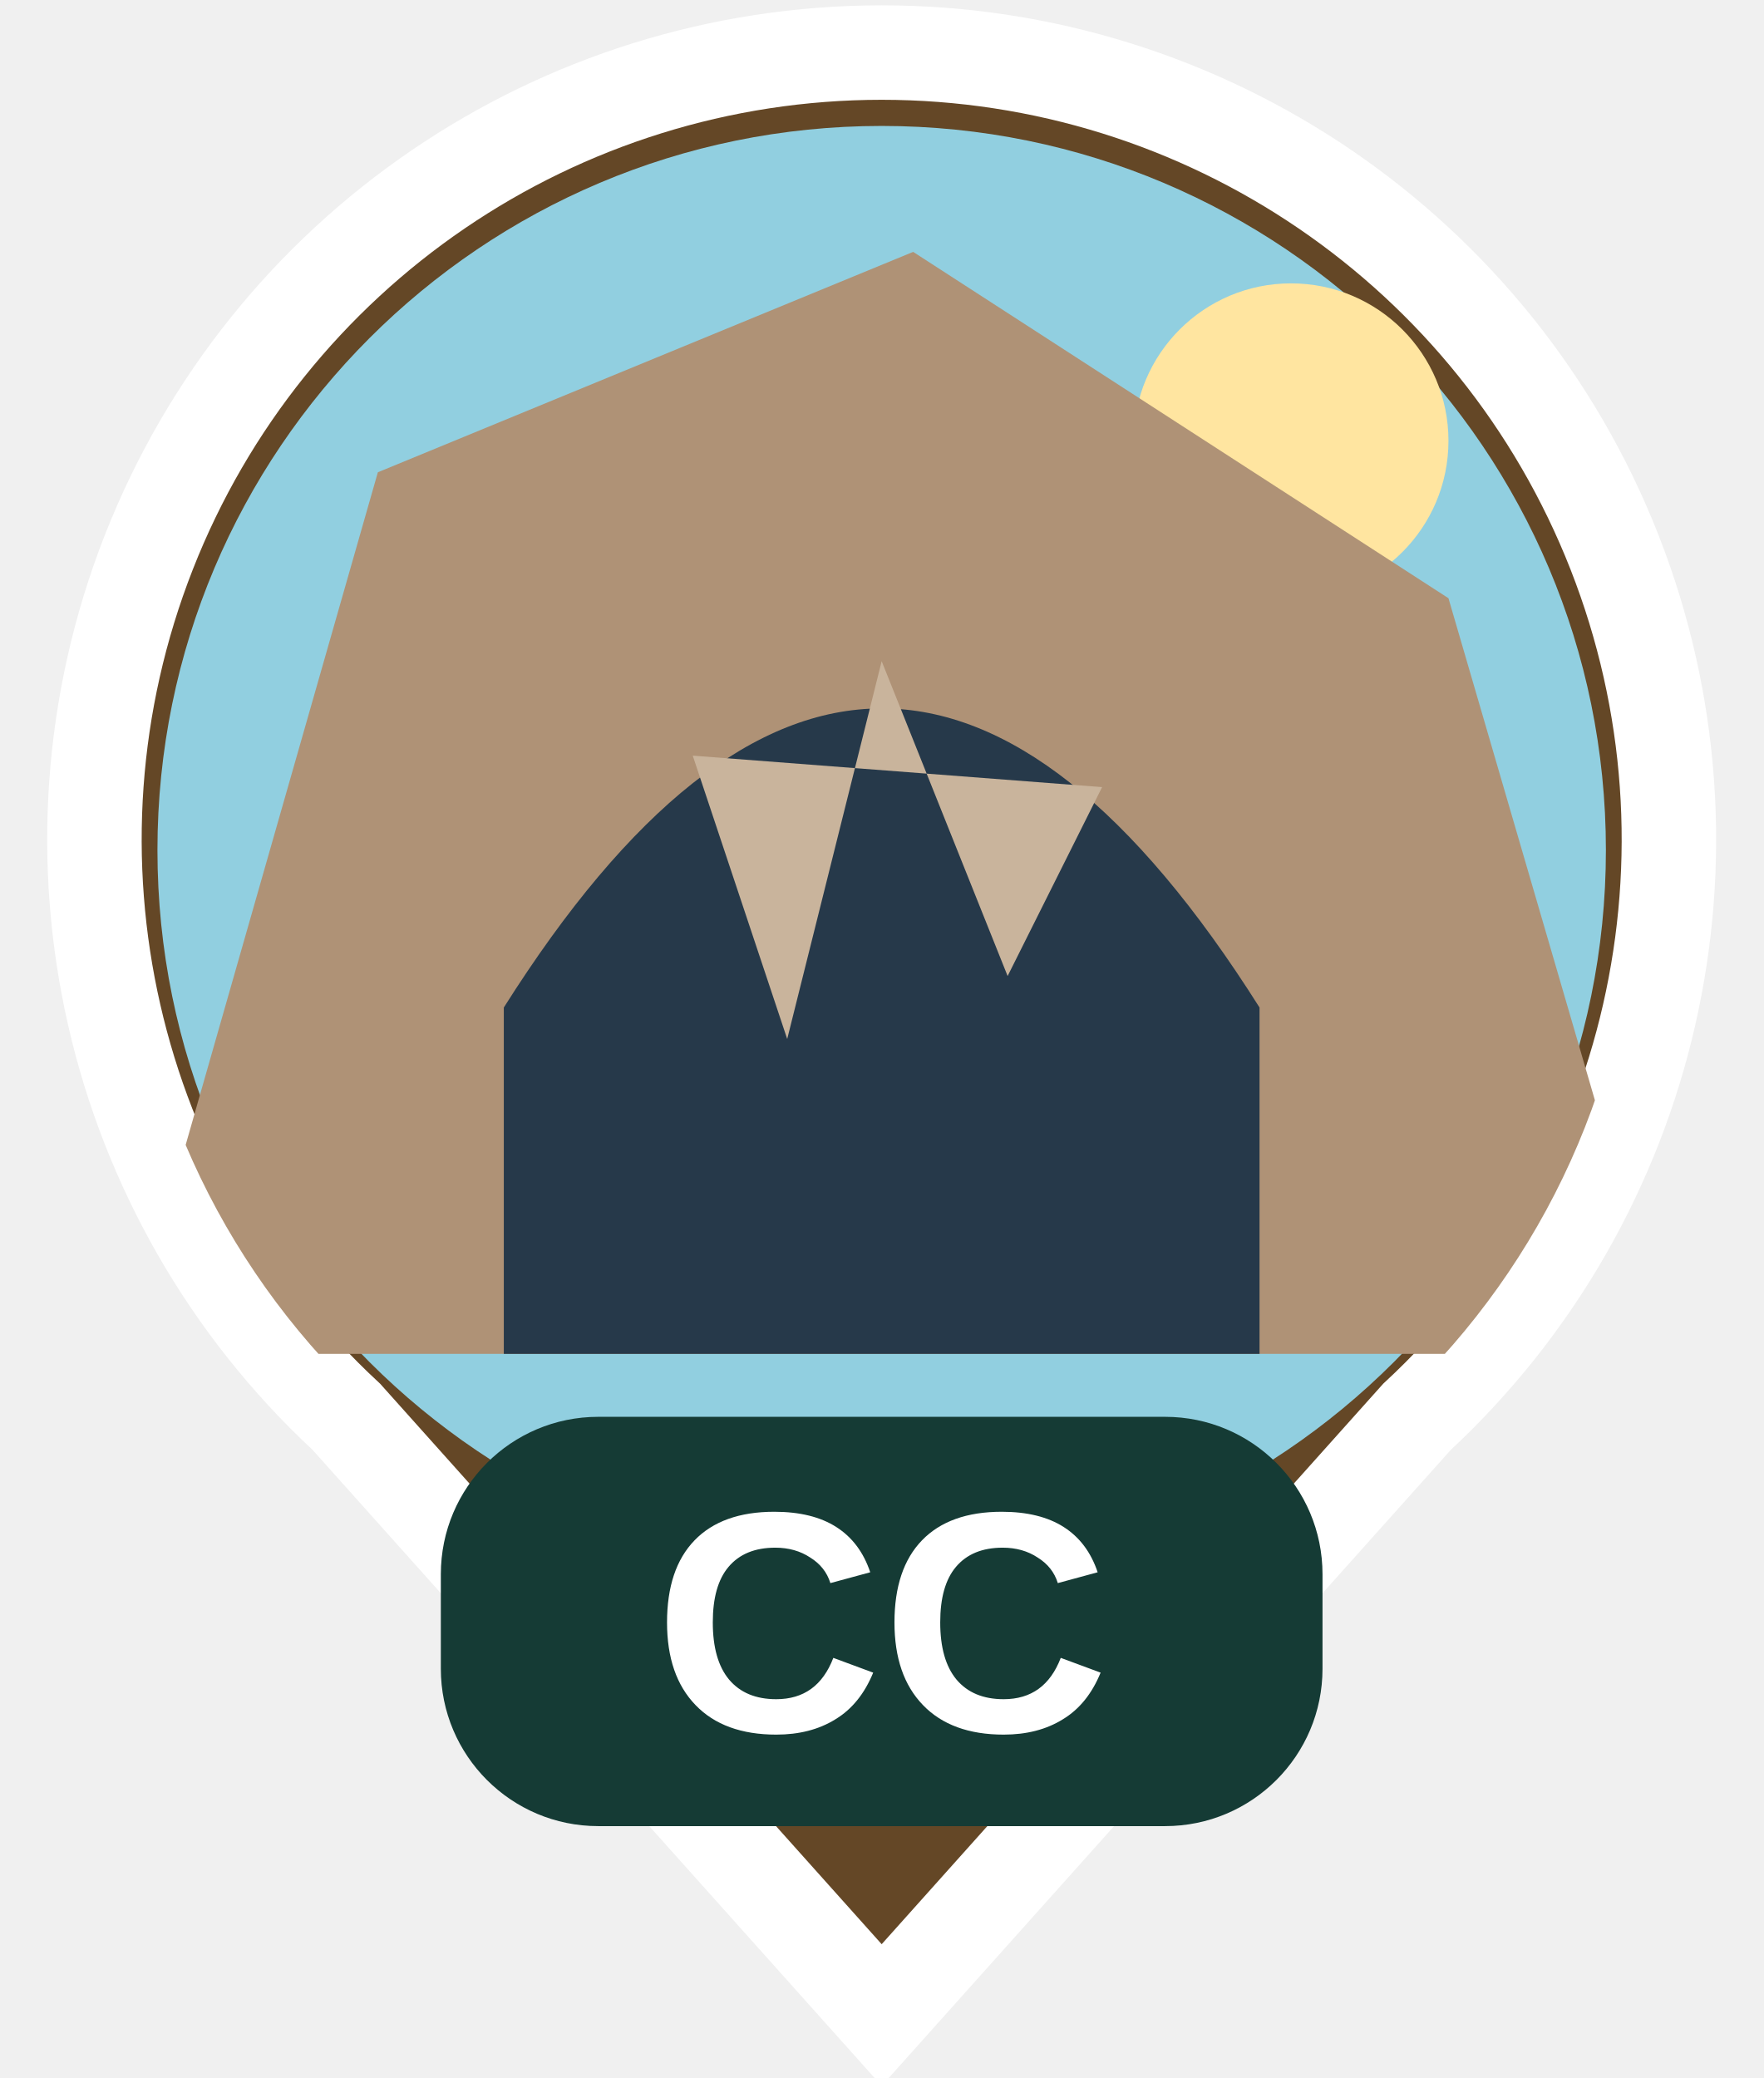
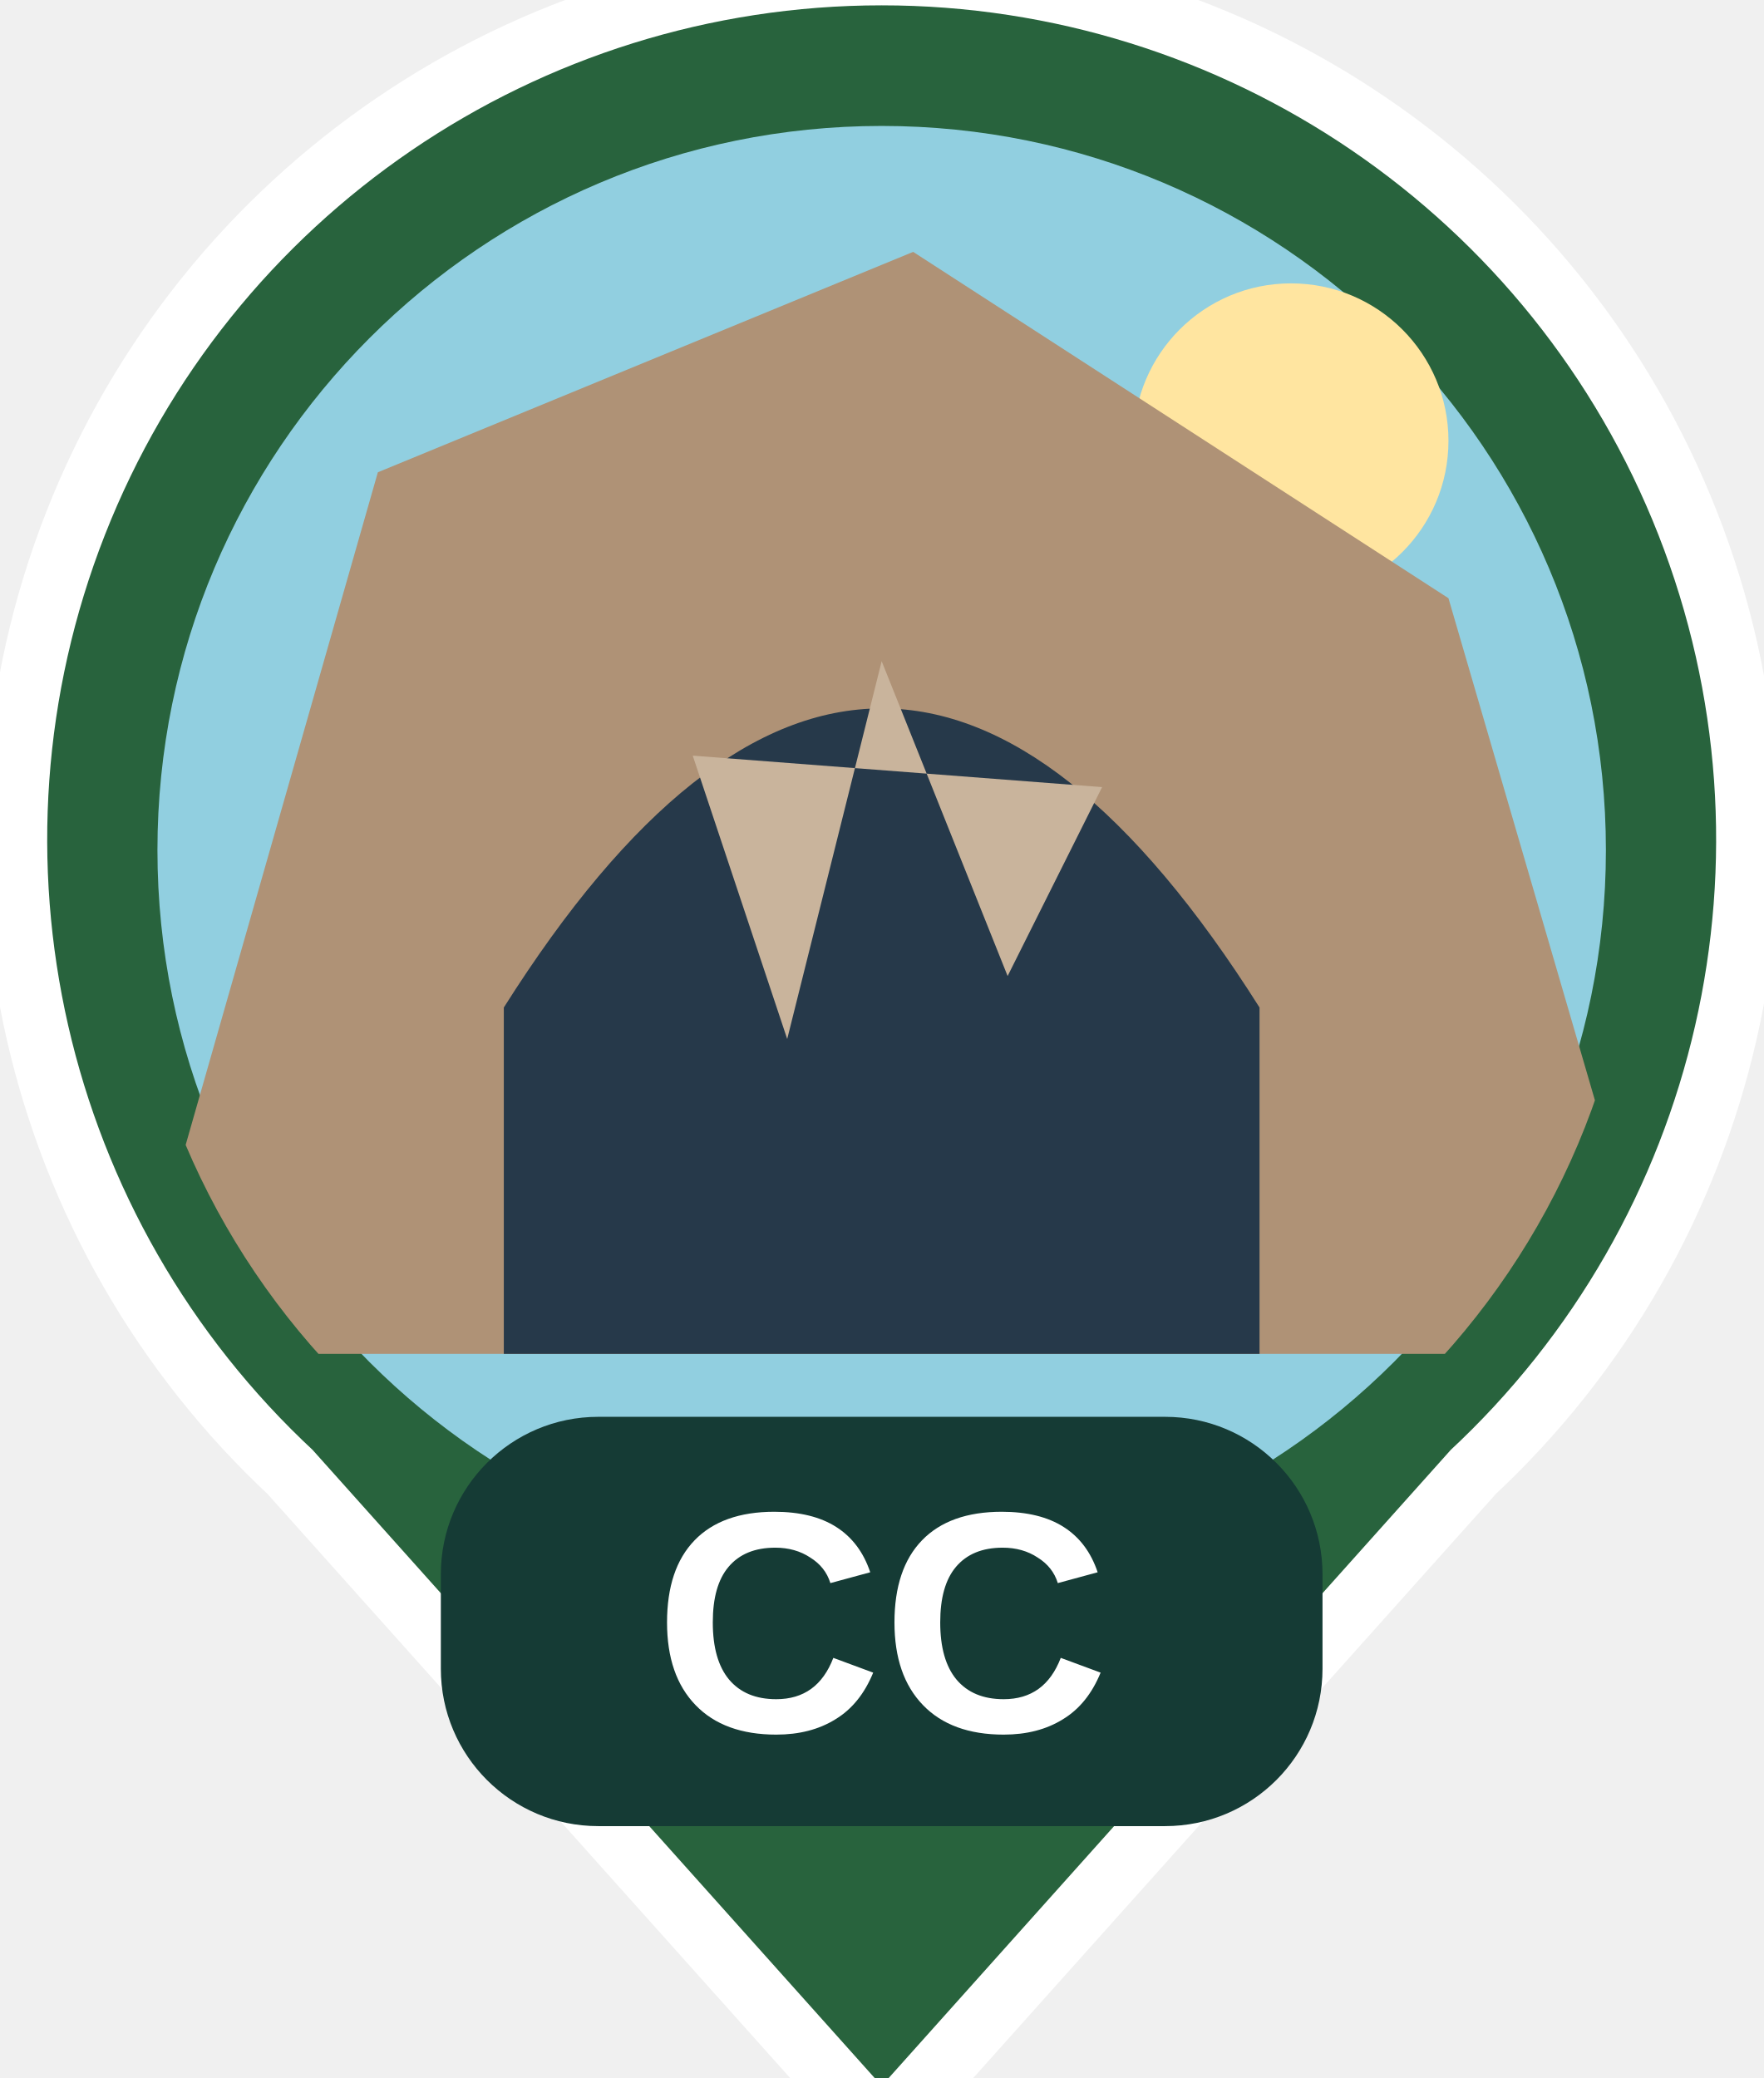
<svg xmlns="http://www.w3.org/2000/svg" viewBox="0 0 56 66">
  <defs>
    <clipPath id="scene">
      <circle cx="28" cy="27" r="24" />
    </clipPath>
  </defs>
-   <path d="M28 64 11 45A25 25 0 1 1 45 45Z" fill="hsl(32,45%,27%)" stroke="white" stroke-width="3" />
+   <path d="M28 64 11 45A25 25 0 1 1 45 45Z" fill="hsl(32,45%,27%)" stroke="white" stroke-width="7" />
+   <path d="M28 64 11 45A25 25 0 1 1 45 45Z" fill="#28633d" stroke="#28633d" stroke-width="3" />
  <g clip-path="url(#scene)">
    <circle cx="28" cy="27" r="23" fill="#91cfe0" />
    <circle cx="41" cy="14" r="5" fill="#ffe5a0" />
    <path d="M4 43 12 15l17-7 17 11 7 24Z" fill="#af9276" />
    <path d="M16 43V32Q28 13 40 32v11Z" fill="#26394a" />
    <path d="m22 24 3 9 3-12 4 10 3-6" fill="#c9b49c" />
  </g>
  <rect x="14" y="45" width="28" height="13" rx="5" fill="#153b35" />
  <text x="28" y="55" text-anchor="middle" font-family="Arial,sans-serif" font-size="10" font-weight="bold" fill="white">CC</text>
</svg>
